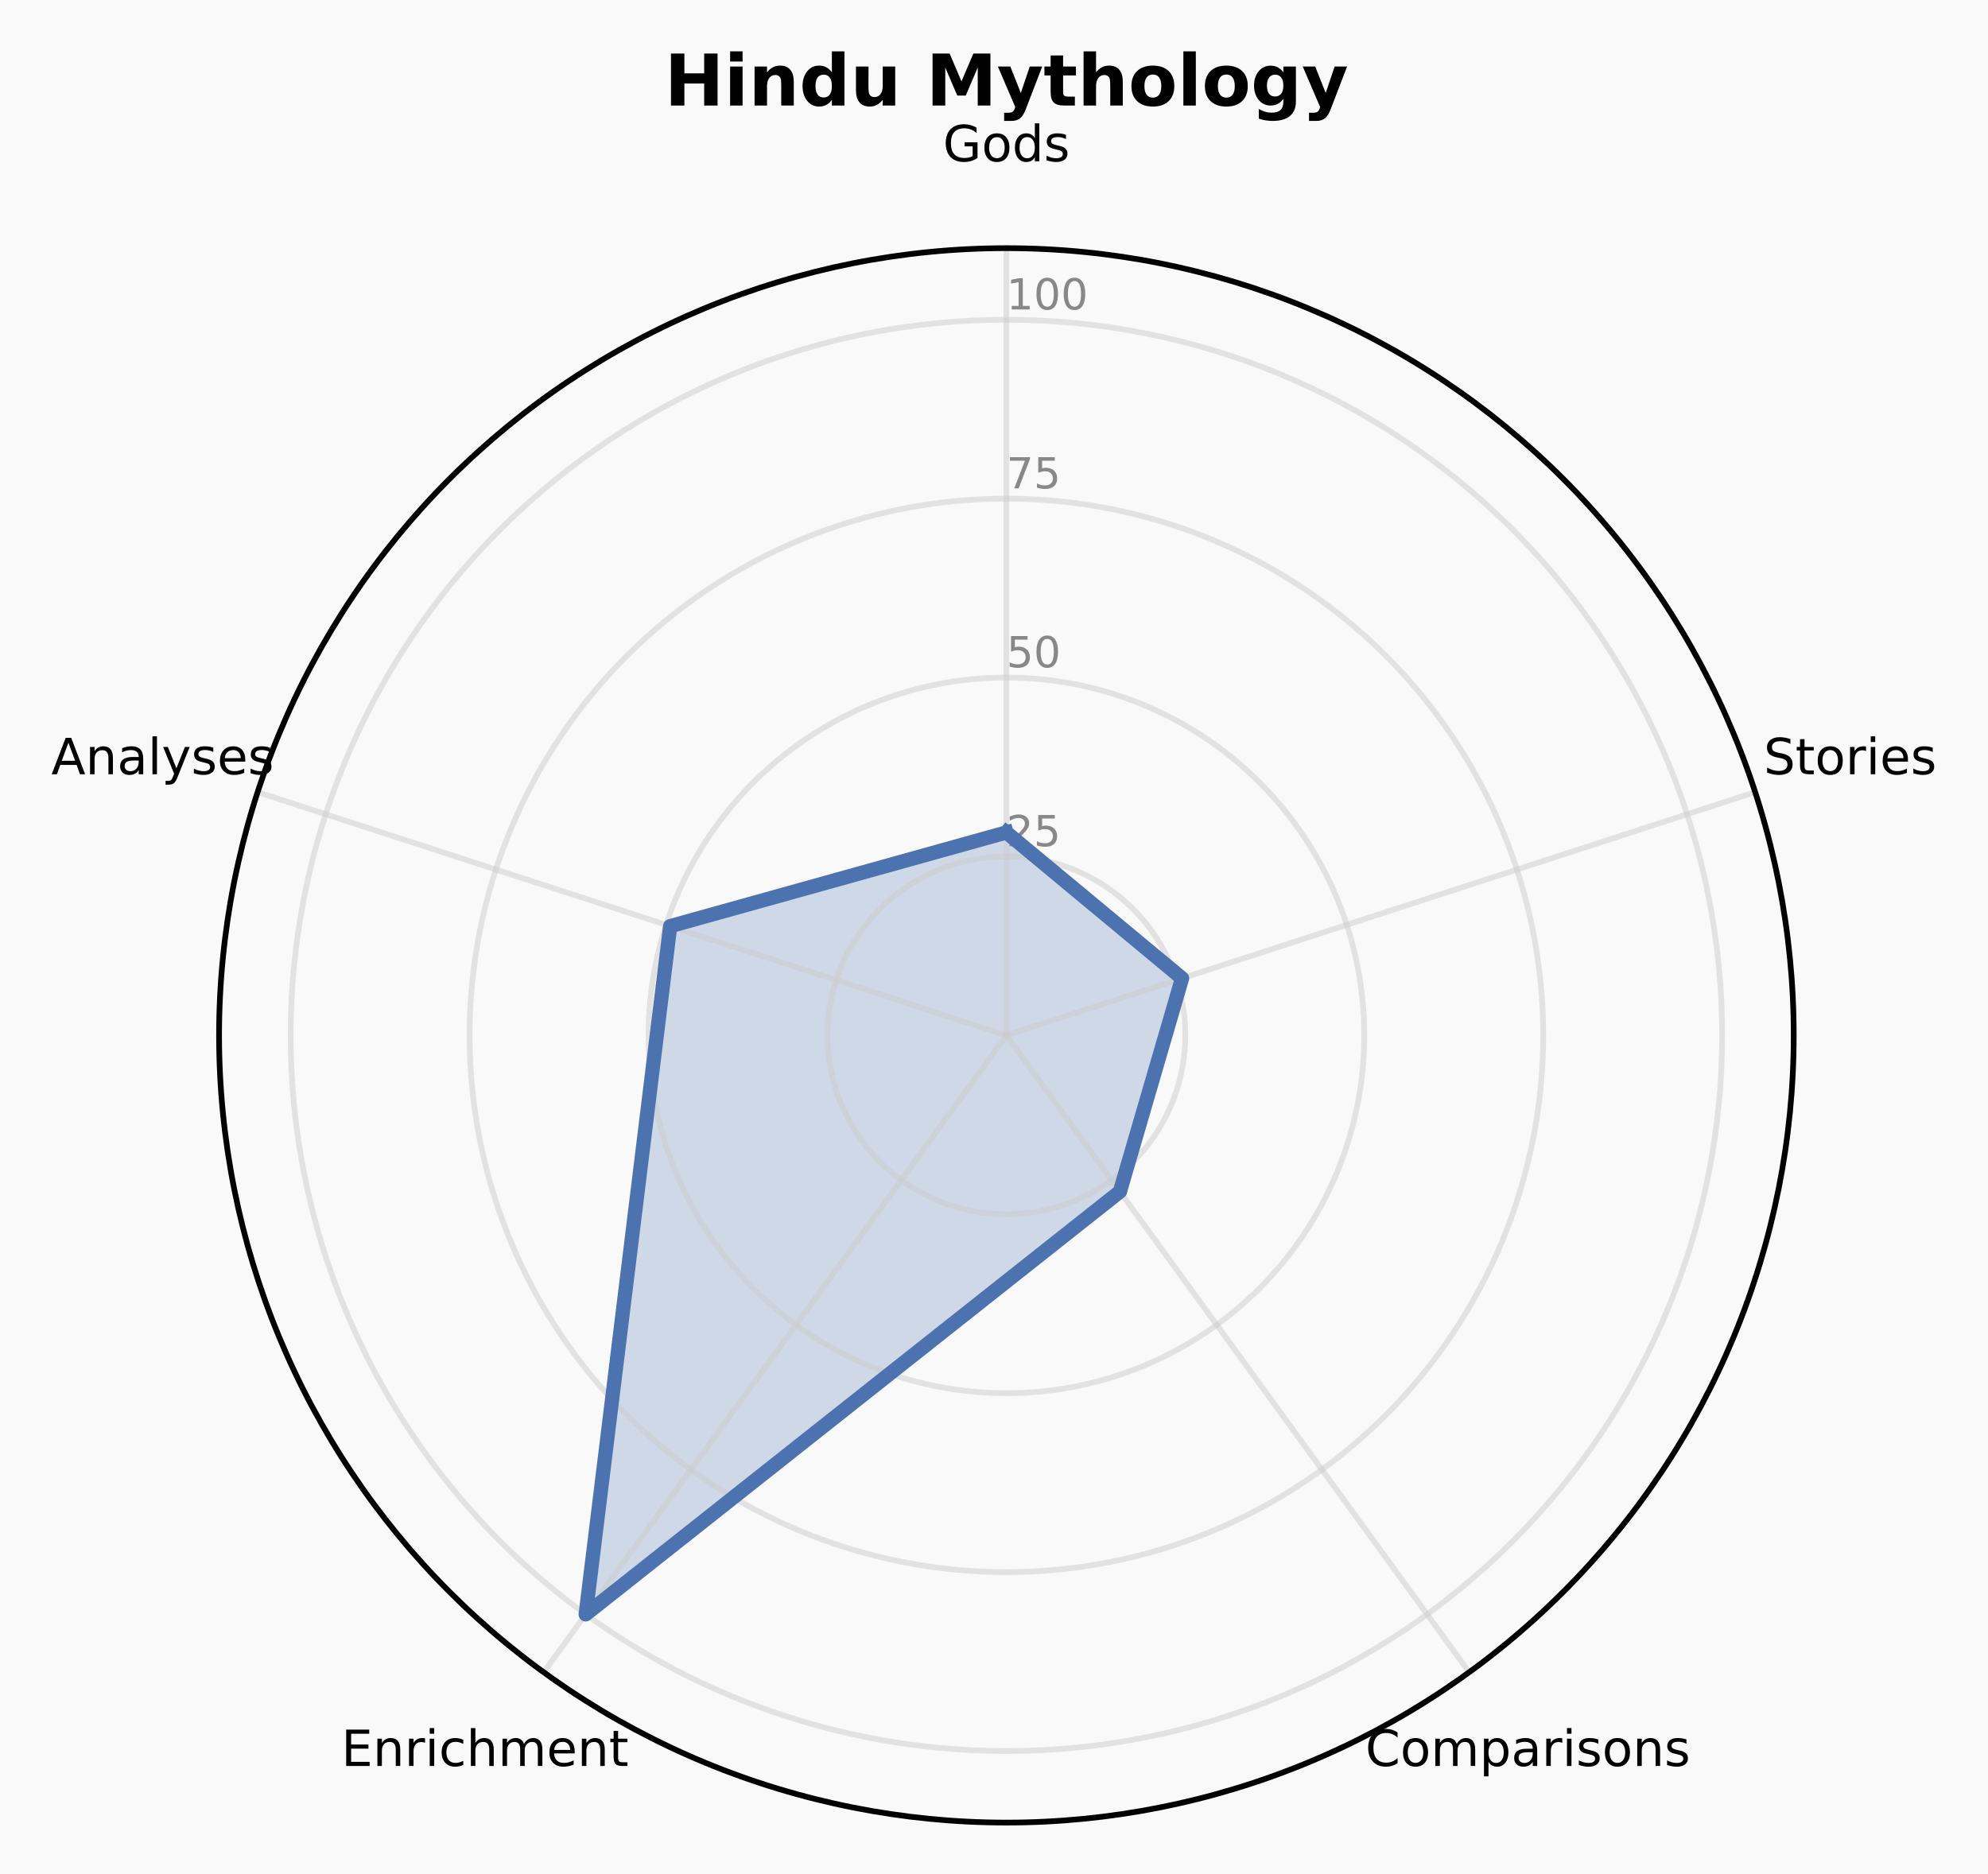
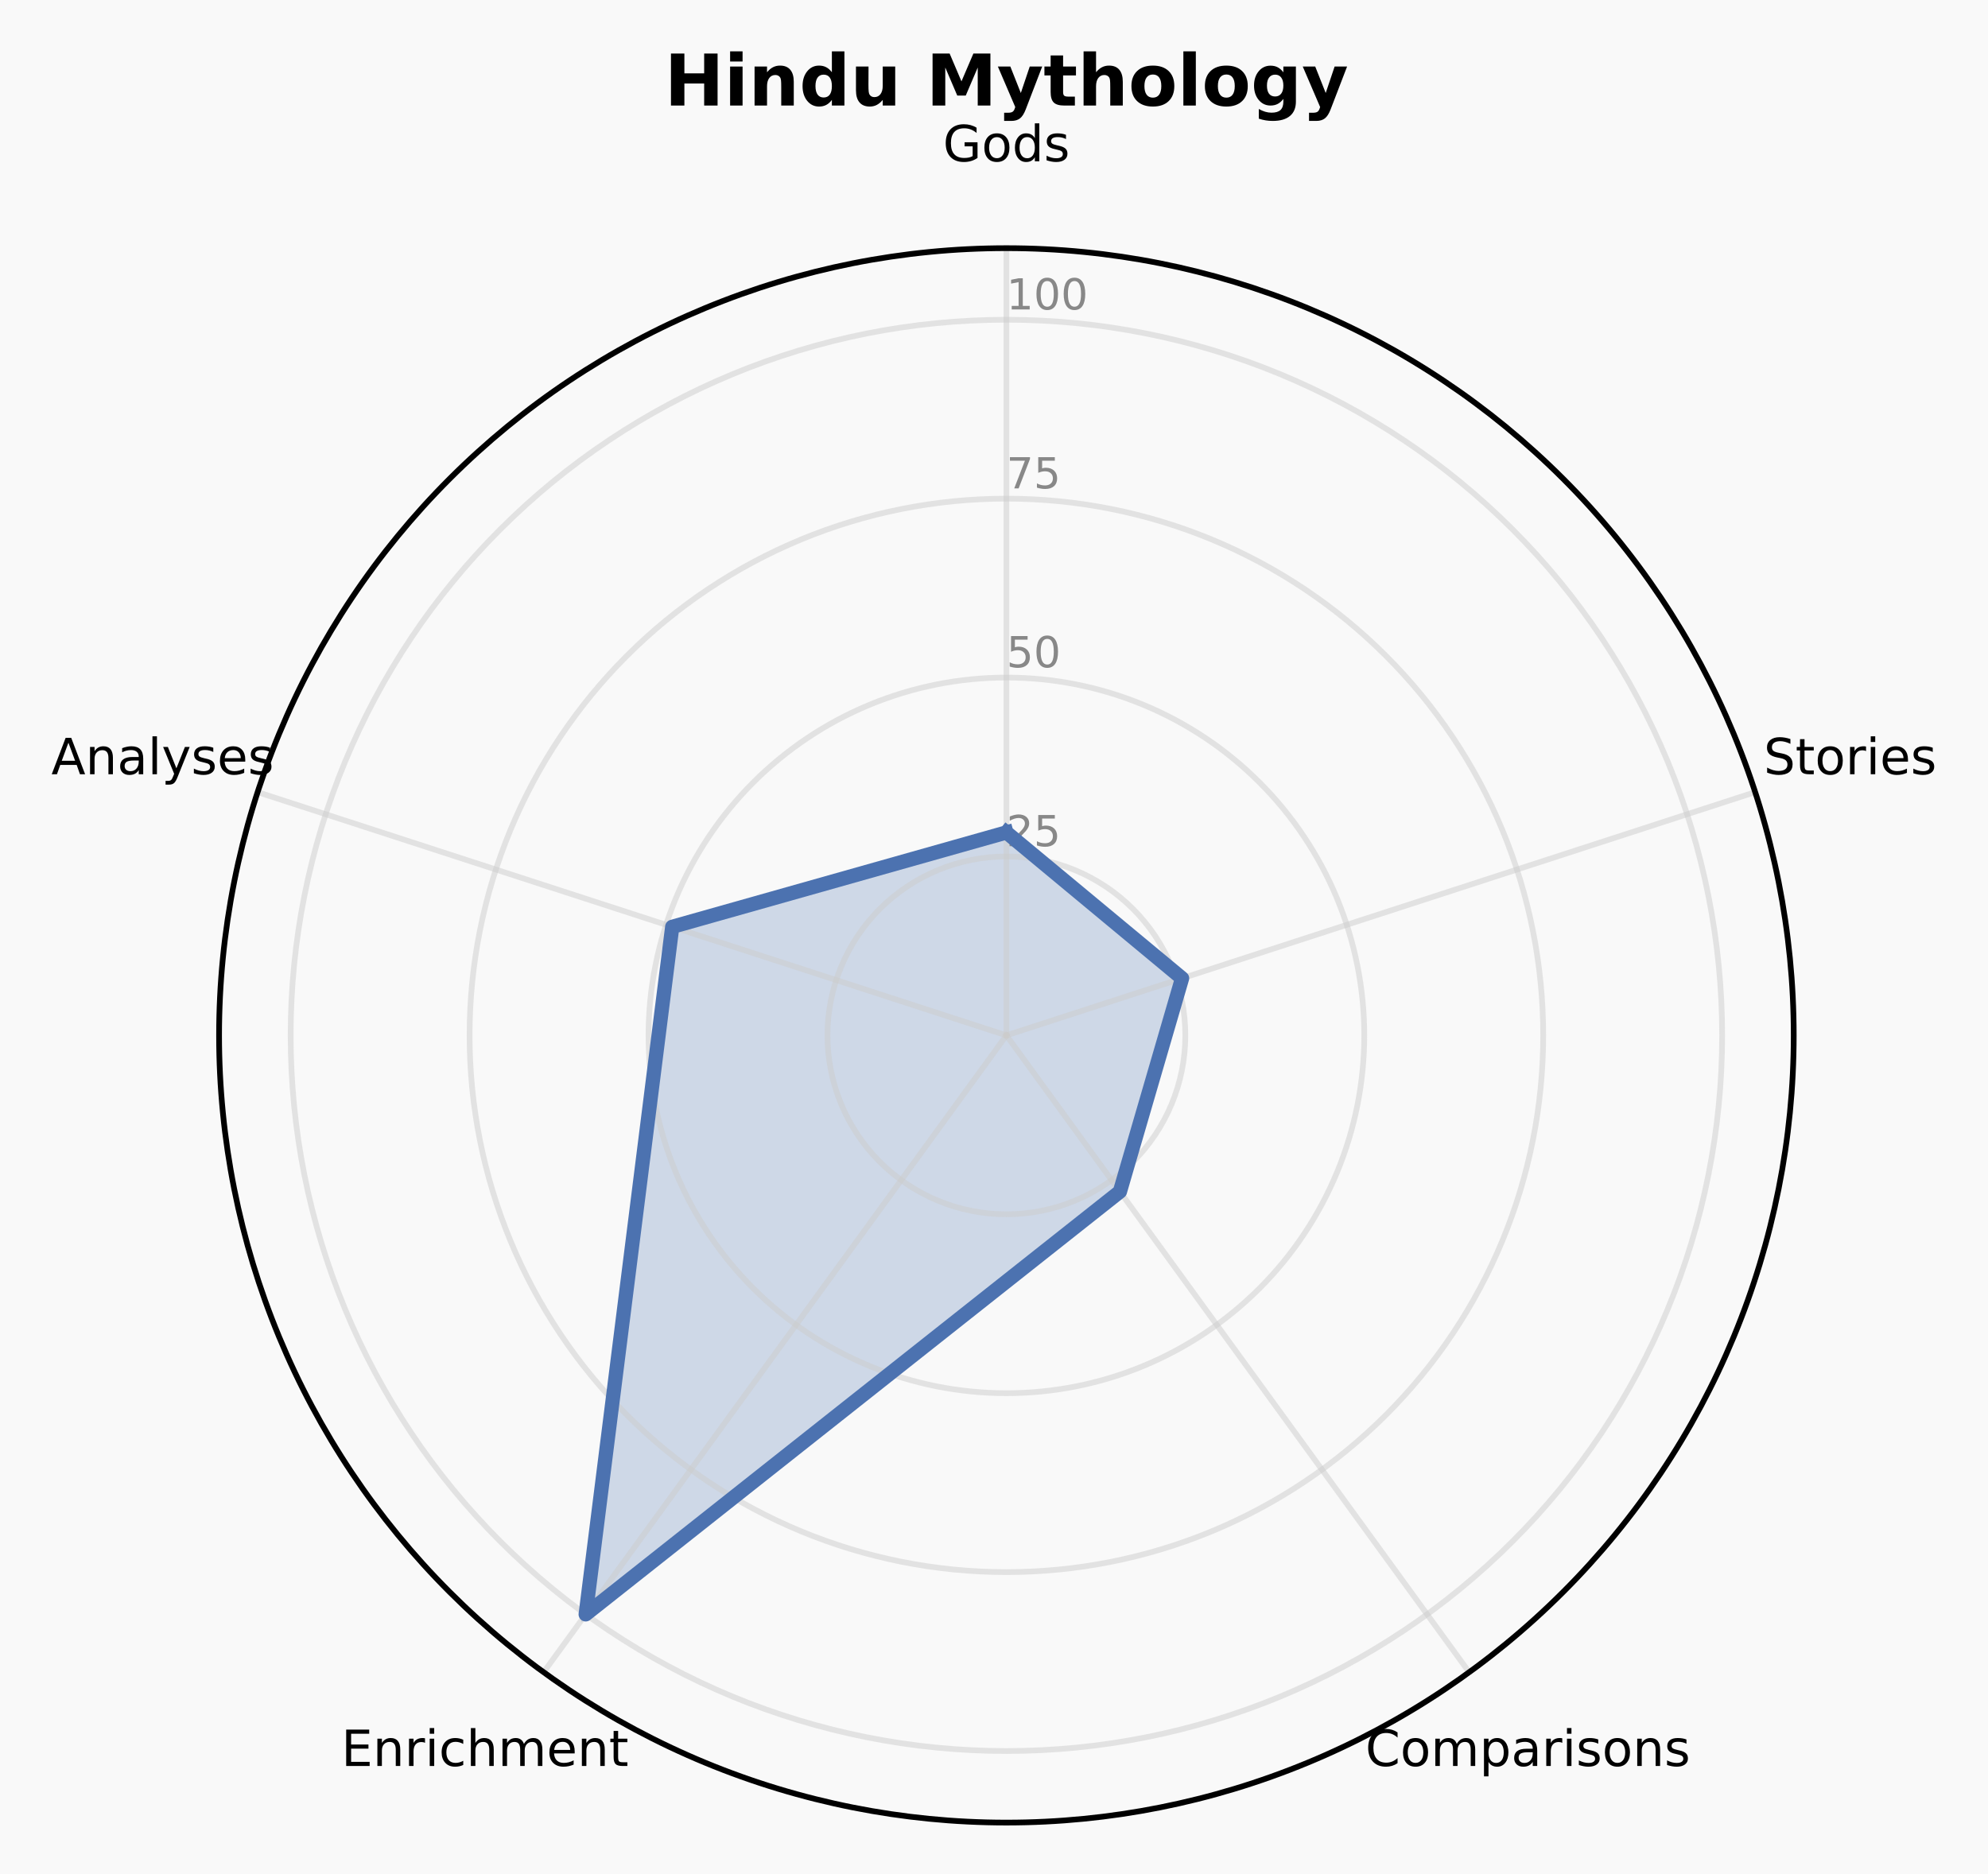
<svg xmlns="http://www.w3.org/2000/svg" xmlns:xlink="http://www.w3.org/1999/xlink" width="278.709pt" height="262.758pt" viewBox="0 0 278.709 262.758" version="1.1">
  <defs>
    <style type="text/css">*{stroke-linejoin: round; stroke-linecap: butt}</style>
  </defs>
  <g id="figure_1">
    <g id="patch_1">
      <path d="M 0 262.758  L 278.709 262.758  L 278.709 0  L 0 0  z " style="fill: #f9f9f9" />
    </g>
    <g id="axes_1">
      <g id="patch_2">
        <path d="M 251.473 145.178  C 251.473 130.683 248.618 116.329 243.071 102.938  C 237.524 89.546 229.393 77.377 219.143 67.128  C 208.894 56.878 196.725 48.748 183.334 43.201  C 169.942 37.654 155.588 34.798 141.093 34.798  C 126.598 34.798 112.244 37.654 98.853 43.201  C 85.461 48.748 73.293 56.878 63.043 67.128  C 52.794 77.377 44.663 89.546 39.116 102.938  C 33.569 116.329 30.714 130.683 30.714 145.178  C 30.714 159.673 33.569 174.027 39.116 187.418  C 44.663 200.81 52.794 212.979 63.043 223.228  C 73.293 233.478 85.461 241.609 98.853 247.155  C 112.244 252.702 126.598 255.558 141.093 255.558  C 155.588 255.558 169.942 252.702 183.334 247.155  C 196.725 241.609 208.894 233.478 219.143 223.228  C 229.393 212.979 237.524 200.81 243.071 187.418  C 248.618 174.027 251.473 159.673 251.473 145.178  M 141.093 145.178  C 141.093 145.178 141.093 145.178 141.093 145.178  C 141.093 145.178 141.093 145.178 141.093 145.178  C 141.093 145.178 141.093 145.178 141.093 145.178  C 141.093 145.178 141.093 145.178 141.093 145.178  C 141.093 145.178 141.093 145.178 141.093 145.178  C 141.093 145.178 141.093 145.178 141.093 145.178  C 141.093 145.178 141.093 145.178 141.093 145.178  C 141.093 145.178 141.093 145.178 141.093 145.178  C 141.093 145.178 141.093 145.178 141.093 145.178  C 141.093 145.178 141.093 145.178 141.093 145.178  C 141.093 145.178 141.093 145.178 141.093 145.178  C 141.093 145.178 141.093 145.178 141.093 145.178  C 141.093 145.178 141.093 145.178 141.093 145.178  C 141.093 145.178 141.093 145.178 141.093 145.178  C 141.093 145.178 141.093 145.178 141.093 145.178  C 141.093 145.178 141.093 145.178 141.093 145.178  z " style="fill: #f9f9f9" />
      </g>
      <g id="patch_3">
-         <path d="M 141.093 116.722  L 165.721 137.176  L 157.009 167.084  L 82.112 226.359  L 93.958 129.863  z " clip-path="url(#pfbe6373cbc)" style="fill: #4c72b0; opacity: 0.25; stroke: #4c72b0; stroke-linejoin: miter" />
+         <path d="M 141.093 116.722  L 165.721 137.176  L 157.009 167.084  L 82.112 226.359  L 94.244 129.956  z " clip-path="url(#pe41854096e)" style="fill: #4c72b0; opacity: 0.25; stroke: #4c72b0; stroke-linejoin: miter" />
      </g>
      <g id="matplotlib.axis_1">
        <g id="xtick_1">
          <g id="line2d_1">
-             <path d="M 141.093 145.178  L 141.093 34.798  " clip-path="url(#pfbe6373cbc)" style="fill: none; stroke: #cccccc; stroke-opacity: 0.5; stroke-width: 0.8; stroke-linecap: square" />
+             <path d="M 141.093 145.178  L 141.093 34.798  " clip-path="url(#pe41854096e)" style="fill: none; stroke: #cccccc; stroke-opacity: 0.5; stroke-width: 0.8; stroke-linecap: square" />
          </g>
          <g id="text_1">
            <g transform="translate(132.1945 22.61707) scale(0.07 -0.07)">
              <defs>
                <path id="DejaVuSans-2a" d="M 3809 666  L 3809 1919  L 2778 1919  L 2778 2438  L 4434 2438  L 4434 434  Q 4069 175 3628 42  Q 3188 -91 2688 -91  Q 1594 -91 976 548  Q 359 1188 359 2328  Q 359 3472 976 4111  Q 1594 4750 2688 4750  Q 3144 4750 3555 4637  Q 3966 4525 4313 4306  L 4313 3634  Q 3963 3931 3569 4081  Q 3175 4231 2741 4231  Q 1884 4231 1454 3753  Q 1025 3275 1025 2328  Q 1025 1384 1454 906  Q 1884 428 2741 428  Q 3075 428 3337 486  Q 3600 544 3809 666  z " transform="scale(0.015625)" />
                <path id="DejaVuSans-52" d="M 1959 3097  Q 1497 3097 1228 2736  Q 959 2375 959 1747  Q 959 1119 1226 758  Q 1494 397 1959 397  Q 2419 397 2687 759  Q 2956 1122 2956 1747  Q 2956 2369 2687 2733  Q 2419 3097 1959 3097  z M 1959 3584  Q 2709 3584 3137 3096  Q 3566 2609 3566 1747  Q 3566 888 3137 398  Q 2709 -91 1959 -91  Q 1206 -91 779 398  Q 353 888 353 1747  Q 353 2609 779 3096  Q 1206 3584 1959 3584  z " transform="scale(0.015625)" />
                <path id="DejaVuSans-47" d="M 2906 2969  L 2906 4863  L 3481 4863  L 3481 0  L 2906 0  L 2906 525  Q 2725 213 2448 61  Q 2172 -91 1784 -91  Q 1150 -91 751 415  Q 353 922 353 1747  Q 353 2572 751 3078  Q 1150 3584 1784 3584  Q 2172 3584 2448 3432  Q 2725 3281 2906 2969  z M 947 1747  Q 947 1113 1208 752  Q 1469 391 1925 391  Q 2381 391 2643 752  Q 2906 1113 2906 1747  Q 2906 2381 2643 2742  Q 2381 3103 1925 3103  Q 1469 3103 1208 2742  Q 947 2381 947 1747  z " transform="scale(0.015625)" />
                <path id="DejaVuSans-56" d="M 2834 3397  L 2834 2853  Q 2591 2978 2328 3040  Q 2066 3103 1784 3103  Q 1356 3103 1142 2972  Q 928 2841 928 2578  Q 928 2378 1081 2264  Q 1234 2150 1697 2047  L 1894 2003  Q 2506 1872 2764 1633  Q 3022 1394 3022 966  Q 3022 478 2636 193  Q 2250 -91 1575 -91  Q 1294 -91 989 -36  Q 684 19 347 128  L 347 722  Q 666 556 975 473  Q 1284 391 1588 391  Q 1994 391 2212 530  Q 2431 669 2431 922  Q 2431 1156 2273 1281  Q 2116 1406 1581 1522  L 1381 1569  Q 847 1681 609 1914  Q 372 2147 372 2553  Q 372 3047 722 3315  Q 1072 3584 1716 3584  Q 2034 3584 2315 3537  Q 2597 3491 2834 3397  z " transform="scale(0.015625)" />
              </defs>
              <use xlink:href="#DejaVuSans-2a" />
              <use xlink:href="#DejaVuSans-52" transform="translate(77.48438 0)" />
              <use xlink:href="#DejaVuSans-47" transform="translate(138.6719 0)" />
              <use xlink:href="#DejaVuSans-56" transform="translate(202.1562 0)" />
            </g>
          </g>
        </g>
        <g id="xtick_2">
          <g id="line2d_2">
-             <path d="M 141.093 145.178  L 246.07 111.069  " clip-path="url(#pfbe6373cbc)" style="fill: none; stroke: #cccccc; stroke-opacity: 0.5; stroke-width: 0.8; stroke-linecap: square" />
+             <path d="M 141.093 145.178  L 246.07 111.069  " clip-path="url(#pe41854096e)" style="fill: none; stroke: #cccccc; stroke-opacity: 0.5; stroke-width: 0.8; stroke-linecap: square" />
          </g>
          <g id="text_2">
            <g transform="translate(247.2616 108.5613) scale(0.07 -0.07)">
              <defs>
                <path id="DejaVuSans-36" d="M 3425 4513  L 3425 3897  Q 3066 4069 2747 4153  Q 2428 4238 2131 4238  Q 1616 4238 1336 4038  Q 1056 3838 1056 3469  Q 1056 3159 1242 3001  Q 1428 2844 1947 2747  L 2328 2669  Q 3034 2534 3370 2195  Q 3706 1856 3706 1288  Q 3706 609 3251 259  Q 2797 -91 1919 -91  Q 1588 -91 1214 -16  Q 841 59 441 206  L 441 856  Q 825 641 1194 531  Q 1563 422 1919 422  Q 2459 422 2753 634  Q 3047 847 3047 1241  Q 3047 1584 2836 1778  Q 2625 1972 2144 2069  L 1759 2144  Q 1053 2284 737 2584  Q 422 2884 422 3419  Q 422 4038 858 4394  Q 1294 4750 2059 4750  Q 2388 4750 2728 4690  Q 3069 4631 3425 4513  z " transform="scale(0.015625)" />
                <path id="DejaVuSans-57" d="M 1172 4494  L 1172 3500  L 2356 3500  L 2356 3053  L 1172 3053  L 1172 1153  Q 1172 725 1289 603  Q 1406 481 1766 481  L 2356 481  L 2356 0  L 1766 0  Q 1100 0 847 248  Q 594 497 594 1153  L 594 3053  L 172 3053  L 172 3500  L 594 3500  L 594 4494  L 1172 4494  z " transform="scale(0.015625)" />
                <path id="DejaVuSans-55" d="M 2631 2963  Q 2534 3019 2420 3045  Q 2306 3072 2169 3072  Q 1681 3072 1420 2755  Q 1159 2438 1159 1844  L 1159 0  L 581 0  L 581 3500  L 1159 3500  L 1159 2956  Q 1341 3275 1631 3429  Q 1922 3584 2338 3584  Q 2397 3584 2469 3576  Q 2541 3569 2628 3553  L 2631 2963  z " transform="scale(0.015625)" />
                <path id="DejaVuSans-4c" d="M 603 3500  L 1178 3500  L 1178 0  L 603 0  L 603 3500  z M 603 4863  L 1178 4863  L 1178 4134  L 603 4134  L 603 4863  z " transform="scale(0.015625)" />
                <path id="DejaVuSans-48" d="M 3597 1894  L 3597 1613  L 953 1613  Q 991 1019 1311 708  Q 1631 397 2203 397  Q 2534 397 2845 478  Q 3156 559 3463 722  L 3463 178  Q 3153 47 2828 -22  Q 2503 -91 2169 -91  Q 1331 -91 842 396  Q 353 884 353 1716  Q 353 2575 817 3079  Q 1281 3584 2069 3584  Q 2775 3584 3186 3129  Q 3597 2675 3597 1894  z M 3022 2063  Q 3016 2534 2758 2815  Q 2500 3097 2075 3097  Q 1594 3097 1305 2825  Q 1016 2553 972 2059  L 3022 2063  z " transform="scale(0.015625)" />
              </defs>
              <use xlink:href="#DejaVuSans-36" />
              <use xlink:href="#DejaVuSans-57" transform="translate(63.48438 0)" />
              <use xlink:href="#DejaVuSans-52" transform="translate(102.6875 0)" />
              <use xlink:href="#DejaVuSans-55" transform="translate(163.875 0)" />
              <use xlink:href="#DejaVuSans-4c" transform="translate(204.9844 0)" />
              <use xlink:href="#DejaVuSans-48" transform="translate(232.7656 0)" />
              <use xlink:href="#DejaVuSans-56" transform="translate(294.2969 0)" />
            </g>
          </g>
        </g>
        <g id="xtick_3">
          <g id="line2d_3">
-             <path d="M 141.093 145.178  L 205.973 234.477  " clip-path="url(#pfbe6373cbc)" style="fill: none; stroke: #cccccc; stroke-opacity: 0.5; stroke-width: 0.8; stroke-linecap: square" />
+             <path d="M 141.093 145.178  L 205.973 234.477  " clip-path="url(#pe41854096e)" style="fill: none; stroke: #cccccc; stroke-opacity: 0.5; stroke-width: 0.8; stroke-linecap: square" />
          </g>
          <g id="text_3">
            <g transform="translate(191.4228 247.6219) scale(0.07 -0.07)">
              <defs>
                <path id="DejaVuSans-26" d="M 4122 4306  L 4122 3641  Q 3803 3938 3442 4084  Q 3081 4231 2675 4231  Q 1875 4231 1450 3742  Q 1025 3253 1025 2328  Q 1025 1406 1450 917  Q 1875 428 2675 428  Q 3081 428 3442 575  Q 3803 722 4122 1019  L 4122 359  Q 3791 134 3420 21  Q 3050 -91 2638 -91  Q 1578 -91 968 557  Q 359 1206 359 2328  Q 359 3453 968 4101  Q 1578 4750 2638 4750  Q 3056 4750 3426 4639  Q 3797 4528 4122 4306  z " transform="scale(0.015625)" />
                <path id="DejaVuSans-50" d="M 3328 2828  Q 3544 3216 3844 3400  Q 4144 3584 4550 3584  Q 5097 3584 5394 3201  Q 5691 2819 5691 2113  L 5691 0  L 5113 0  L 5113 2094  Q 5113 2597 4934 2840  Q 4756 3084 4391 3084  Q 3944 3084 3684 2787  Q 3425 2491 3425 1978  L 3425 0  L 2847 0  L 2847 2094  Q 2847 2600 2669 2842  Q 2491 3084 2119 3084  Q 1678 3084 1418 2786  Q 1159 2488 1159 1978  L 1159 0  L 581 0  L 581 3500  L 1159 3500  L 1159 2956  Q 1356 3278 1631 3431  Q 1906 3584 2284 3584  Q 2666 3584 2933 3390  Q 3200 3197 3328 2828  z " transform="scale(0.015625)" />
                <path id="DejaVuSans-53" d="M 1159 525  L 1159 -1331  L 581 -1331  L 581 3500  L 1159 3500  L 1159 2969  Q 1341 3281 1617 3432  Q 1894 3584 2278 3584  Q 2916 3584 3314 3078  Q 3713 2572 3713 1747  Q 3713 922 3314 415  Q 2916 -91 2278 -91  Q 1894 -91 1617 61  Q 1341 213 1159 525  z M 3116 1747  Q 3116 2381 2855 2742  Q 2594 3103 2138 3103  Q 1681 3103 1420 2742  Q 1159 2381 1159 1747  Q 1159 1113 1420 752  Q 1681 391 2138 391  Q 2594 391 2855 752  Q 3116 1113 3116 1747  z " transform="scale(0.015625)" />
                <path id="DejaVuSans-44" d="M 2194 1759  Q 1497 1759 1228 1600  Q 959 1441 959 1056  Q 959 750 1161 570  Q 1363 391 1709 391  Q 2188 391 2477 730  Q 2766 1069 2766 1631  L 2766 1759  L 2194 1759  z M 3341 1997  L 3341 0  L 2766 0  L 2766 531  Q 2569 213 2275 61  Q 1981 -91 1556 -91  Q 1019 -91 701 211  Q 384 513 384 1019  Q 384 1609 779 1909  Q 1175 2209 1959 2209  L 2766 2209  L 2766 2266  Q 2766 2663 2505 2880  Q 2244 3097 1772 3097  Q 1472 3097 1187 3025  Q 903 2953 641 2809  L 641 3341  Q 956 3463 1253 3523  Q 1550 3584 1831 3584  Q 2591 3584 2966 3190  Q 3341 2797 3341 1997  z " transform="scale(0.015625)" />
                <path id="DejaVuSans-51" d="M 3513 2113  L 3513 0  L 2938 0  L 2938 2094  Q 2938 2591 2744 2837  Q 2550 3084 2163 3084  Q 1697 3084 1428 2787  Q 1159 2491 1159 1978  L 1159 0  L 581 0  L 581 3500  L 1159 3500  L 1159 2956  Q 1366 3272 1645 3428  Q 1925 3584 2291 3584  Q 2894 3584 3203 3211  Q 3513 2838 3513 2113  z " transform="scale(0.015625)" />
              </defs>
              <use xlink:href="#DejaVuSans-26" />
              <use xlink:href="#DejaVuSans-52" transform="translate(69.82812 0)" />
              <use xlink:href="#DejaVuSans-50" transform="translate(131.0156 0)" />
              <use xlink:href="#DejaVuSans-53" transform="translate(228.4219 0)" />
              <use xlink:href="#DejaVuSans-44" transform="translate(291.9062 0)" />
              <use xlink:href="#DejaVuSans-55" transform="translate(353.1875 0)" />
              <use xlink:href="#DejaVuSans-4c" transform="translate(394.2969 0)" />
              <use xlink:href="#DejaVuSans-56" transform="translate(422.0781 0)" />
              <use xlink:href="#DejaVuSans-52" transform="translate(474.1719 0)" />
              <use xlink:href="#DejaVuSans-51" transform="translate(535.3594 0)" />
              <use xlink:href="#DejaVuSans-56" transform="translate(598.7344 0)" />
            </g>
          </g>
        </g>
        <g id="xtick_4">
          <g id="line2d_4">
-             <path d="M 141.093 145.178  L 76.214 234.477  " clip-path="url(#pfbe6373cbc)" style="fill: none; stroke: #cccccc; stroke-opacity: 0.5; stroke-width: 0.8; stroke-linecap: square" />
+             <path d="M 141.093 145.178  L 76.214 234.477  " clip-path="url(#pe41854096e)" style="fill: none; stroke: #cccccc; stroke-opacity: 0.5; stroke-width: 0.8; stroke-linecap: square" />
          </g>
          <g id="text_4">
            <g transform="translate(47.8483 247.6219) scale(0.07 -0.07)">
              <defs>
                <path id="DejaVuSans-28" d="M 628 4666  L 3578 4666  L 3578 4134  L 1259 4134  L 1259 2753  L 3481 2753  L 3481 2222  L 1259 2222  L 1259 531  L 3634 531  L 3634 0  L 628 0  L 628 4666  z " transform="scale(0.015625)" />
                <path id="DejaVuSans-46" d="M 3122 3366  L 3122 2828  Q 2878 2963 2633 3030  Q 2388 3097 2138 3097  Q 1578 3097 1268 2742  Q 959 2388 959 1747  Q 959 1106 1268 751  Q 1578 397 2138 397  Q 2388 397 2633 464  Q 2878 531 3122 666  L 3122 134  Q 2881 22 2623 -34  Q 2366 -91 2075 -91  Q 1284 -91 818 406  Q 353 903 353 1747  Q 353 2603 823 3093  Q 1294 3584 2113 3584  Q 2378 3584 2631 3529  Q 2884 3475 3122 3366  z " transform="scale(0.015625)" />
                <path id="DejaVuSans-4b" d="M 3513 2113  L 3513 0  L 2938 0  L 2938 2094  Q 2938 2591 2744 2837  Q 2550 3084 2163 3084  Q 1697 3084 1428 2787  Q 1159 2491 1159 1978  L 1159 0  L 581 0  L 581 4863  L 1159 4863  L 1159 2956  Q 1366 3272 1645 3428  Q 1925 3584 2291 3584  Q 2894 3584 3203 3211  Q 3513 2838 3513 2113  z " transform="scale(0.015625)" />
              </defs>
              <use xlink:href="#DejaVuSans-28" />
              <use xlink:href="#DejaVuSans-51" transform="translate(63.1875 0)" />
              <use xlink:href="#DejaVuSans-55" transform="translate(126.5625 0)" />
              <use xlink:href="#DejaVuSans-4c" transform="translate(167.6719 0)" />
              <use xlink:href="#DejaVuSans-46" transform="translate(195.4531 0)" />
              <use xlink:href="#DejaVuSans-4b" transform="translate(250.4375 0)" />
              <use xlink:href="#DejaVuSans-50" transform="translate(313.8125 0)" />
              <use xlink:href="#DejaVuSans-48" transform="translate(411.2188 0)" />
              <use xlink:href="#DejaVuSans-51" transform="translate(472.75 0)" />
              <use xlink:href="#DejaVuSans-57" transform="translate(536.125 0)" />
            </g>
          </g>
        </g>
        <g id="xtick_5">
          <g id="line2d_5">
-             <path d="M 141.093 145.178  L 36.116 111.069  " clip-path="url(#pfbe6373cbc)" style="fill: none; stroke: #cccccc; stroke-opacity: 0.5; stroke-width: 0.8; stroke-linecap: square" />
+             <path d="M 141.093 145.178  L 36.116 111.069  " clip-path="url(#pe41854096e)" style="fill: none; stroke: #cccccc; stroke-opacity: 0.5; stroke-width: 0.8; stroke-linecap: square" />
          </g>
          <g id="text_5">
            <g transform="translate(7.2 108.5613) scale(0.07 -0.07)">
              <defs>
                <path id="DejaVuSans-24" d="M 2188 4044  L 1331 1722  L 3047 1722  L 2188 4044  z M 1831 4666  L 2547 4666  L 4325 0  L 3669 0  L 3244 1197  L 1141 1197  L 716 0  L 50 0  L 1831 4666  z " transform="scale(0.015625)" />
                <path id="DejaVuSans-4f" d="M 603 4863  L 1178 4863  L 1178 0  L 603 0  L 603 4863  z " transform="scale(0.015625)" />
                <path id="DejaVuSans-5c" d="M 2059 -325  Q 1816 -950 1584 -1140  Q 1353 -1331 966 -1331  L 506 -1331  L 506 -850  L 844 -850  Q 1081 -850 1212 -737  Q 1344 -625 1503 -206  L 1606 56  L 191 3500  L 800 3500  L 1894 763  L 2988 3500  L 3597 3500  L 2059 -325  z " transform="scale(0.015625)" />
              </defs>
              <use xlink:href="#DejaVuSans-24" />
              <use xlink:href="#DejaVuSans-51" transform="translate(68.40625 0)" />
              <use xlink:href="#DejaVuSans-44" transform="translate(131.7812 0)" />
              <use xlink:href="#DejaVuSans-4f" transform="translate(193.0625 0)" />
              <use xlink:href="#DejaVuSans-5c" transform="translate(220.8438 0)" />
              <use xlink:href="#DejaVuSans-56" transform="translate(280.0312 0)" />
              <use xlink:href="#DejaVuSans-48" transform="translate(332.125 0)" />
              <use xlink:href="#DejaVuSans-56" transform="translate(393.6562 0)" />
            </g>
          </g>
        </g>
      </g>
      <g id="matplotlib.axis_2">
        <g id="ytick_1">
          <g id="line2d_6">
-             <path d="M 141.093 120.092  C 144.388 120.092 147.65 120.741 150.693 122.001  C 153.737 123.262 156.503 125.11 158.832 127.439  C 161.161 129.769 163.009 132.534 164.27 135.578  C 165.531 138.621 166.18 141.884 166.18 145.178  C 166.18 148.472 165.531 151.735 164.27 154.778  C 163.009 157.822 161.161 160.587 158.832 162.917  C 156.503 165.246 153.737 167.094 150.693 168.355  C 147.65 169.615 144.388 170.264 141.093 170.264  C 137.799 170.264 134.537 169.615 131.493 168.355  C 128.45 167.094 125.684 165.246 123.355 162.917  C 121.025 160.587 119.177 157.822 117.917 154.778  C 116.656 151.735 116.007 148.472 116.007 145.178  C 116.007 141.884 116.656 138.621 117.917 135.578  C 119.177 132.534 121.025 129.769 123.355 127.439  C 125.684 125.11 128.45 123.262 131.493 122.001  C 134.537 120.741 137.799 120.092 141.093 120.092  " clip-path="url(#pfbe6373cbc)" style="fill: none; stroke: #cccccc; stroke-opacity: 0.5; stroke-width: 0.8; stroke-linecap: square" />
+             <path d="M 141.093 120.092  C 144.388 120.092 147.65 120.741 150.693 122.001  C 153.737 123.262 156.503 125.11 158.832 127.439  C 161.161 129.769 163.009 132.534 164.27 135.578  C 165.531 138.621 166.18 141.884 166.18 145.178  C 166.18 148.472 165.531 151.735 164.27 154.778  C 163.009 157.822 161.161 160.587 158.832 162.917  C 156.503 165.246 153.737 167.094 150.693 168.355  C 147.65 169.615 144.388 170.264 141.093 170.264  C 137.799 170.264 134.537 169.615 131.493 168.355  C 128.45 167.094 125.684 165.246 123.355 162.917  C 121.025 160.587 119.177 157.822 117.917 154.778  C 116.656 151.735 116.007 148.472 116.007 145.178  C 116.007 141.884 116.656 138.621 117.917 135.578  C 119.177 132.534 121.025 129.769 123.355 127.439  C 125.684 125.11 128.45 123.262 131.493 122.001  C 134.537 120.741 137.799 120.092 141.093 120.092  " clip-path="url(#pe41854096e)" style="fill: none; stroke: #cccccc; stroke-opacity: 0.5; stroke-width: 0.8; stroke-linecap: square" />
          </g>
          <g id="text_6">
            <g style="fill: #888888" transform="translate(141.0933 118.6504) scale(0.06 -0.06)">
              <defs>
                <path id="DejaVuSans-15" d="M 1228 531  L 3431 531  L 3431 0  L 469 0  L 469 531  Q 828 903 1448 1529  Q 2069 2156 2228 2338  Q 2531 2678 2651 2914  Q 2772 3150 2772 3378  Q 2772 3750 2511 3984  Q 2250 4219 1831 4219  Q 1534 4219 1204 4116  Q 875 4013 500 3803  L 500 4441  Q 881 4594 1212 4672  Q 1544 4750 1819 4750  Q 2544 4750 2975 4387  Q 3406 4025 3406 3419  Q 3406 3131 3298 2873  Q 3191 2616 2906 2266  Q 2828 2175 2409 1742  Q 1991 1309 1228 531  z " transform="scale(0.015625)" />
                <path id="DejaVuSans-18" d="M 691 4666  L 3169 4666  L 3169 4134  L 1269 4134  L 1269 2991  Q 1406 3038 1543 3061  Q 1681 3084 1819 3084  Q 2600 3084 3056 2656  Q 3513 2228 3513 1497  Q 3513 744 3044 326  Q 2575 -91 1722 -91  Q 1428 -91 1123 -41  Q 819 9 494 109  L 494 744  Q 775 591 1075 516  Q 1375 441 1709 441  Q 2250 441 2565 725  Q 2881 1009 2881 1497  Q 2881 1984 2565 2268  Q 2250 2553 1709 2553  Q 1456 2553 1204 2497  Q 953 2441 691 2322  L 691 4666  z " transform="scale(0.015625)" />
              </defs>
              <use xlink:href="#DejaVuSans-15" />
              <use xlink:href="#DejaVuSans-18" transform="translate(63.625 0)" />
            </g>
          </g>
        </g>
        <g id="ytick_2">
          <g id="line2d_7">
-             <path d="M 141.093 95.005  C 147.682 95.005 154.206 96.303 160.293 98.825  C 166.381 101.346 171.912 105.042 176.571 109.701  C 181.229 114.36 184.925 119.891 187.447 125.978  C 189.968 132.065 191.266 138.589 191.266 145.178  C 191.266 151.767 189.968 158.291 187.447 164.378  C 184.925 170.465 181.229 175.997 176.571 180.655  C 171.912 185.314 166.381 189.01 160.293 191.531  C 154.206 194.053 147.682 195.351 141.093 195.351  C 134.505 195.351 127.98 194.053 121.893 191.531  C 115.806 189.01 110.275 185.314 105.616 180.655  C 100.957 175.997 97.261 170.465 94.74 164.378  C 92.219 158.291 90.921 151.767 90.921 145.178  C 90.921 138.589 92.219 132.065 94.74 125.978  C 97.261 119.891 100.957 114.36 105.616 109.701  C 110.275 105.042 115.806 101.346 121.893 98.825  C 127.98 96.303 134.505 95.005 141.093 95.005  " clip-path="url(#pfbe6373cbc)" style="fill: none; stroke: #cccccc; stroke-opacity: 0.5; stroke-width: 0.8; stroke-linecap: square" />
+             <path d="M 141.093 95.005  C 147.682 95.005 154.206 96.303 160.293 98.825  C 166.381 101.346 171.912 105.042 176.571 109.701  C 181.229 114.36 184.925 119.891 187.447 125.978  C 189.968 132.065 191.266 138.589 191.266 145.178  C 191.266 151.767 189.968 158.291 187.447 164.378  C 184.925 170.465 181.229 175.997 176.571 180.655  C 171.912 185.314 166.381 189.01 160.293 191.531  C 154.206 194.053 147.682 195.351 141.093 195.351  C 134.505 195.351 127.98 194.053 121.893 191.531  C 115.806 189.01 110.275 185.314 105.616 180.655  C 100.957 175.997 97.261 170.465 94.74 164.378  C 92.219 158.291 90.921 151.767 90.921 145.178  C 90.921 138.589 92.219 132.065 94.74 125.978  C 97.261 119.891 100.957 114.36 105.616 109.701  C 110.275 105.042 115.806 101.346 121.893 98.825  C 127.98 96.303 134.505 95.005 141.093 95.005  " clip-path="url(#pe41854096e)" style="fill: none; stroke: #cccccc; stroke-opacity: 0.5; stroke-width: 0.8; stroke-linecap: square" />
          </g>
          <g id="text_7">
            <g style="fill: #888888" transform="translate(141.0933 93.56408) scale(0.06 -0.06)">
              <defs>
                <path id="DejaVuSans-13" d="M 2034 4250  Q 1547 4250 1301 3770  Q 1056 3291 1056 2328  Q 1056 1369 1301 889  Q 1547 409 2034 409  Q 2525 409 2770 889  Q 3016 1369 3016 2328  Q 3016 3291 2770 3770  Q 2525 4250 2034 4250  z M 2034 4750  Q 2819 4750 3233 4129  Q 3647 3509 3647 2328  Q 3647 1150 3233 529  Q 2819 -91 2034 -91  Q 1250 -91 836 529  Q 422 1150 422 2328  Q 422 3509 836 4129  Q 1250 4750 2034 4750  z " transform="scale(0.015625)" />
              </defs>
              <use xlink:href="#DejaVuSans-18" />
              <use xlink:href="#DejaVuSans-13" transform="translate(63.625 0)" />
            </g>
          </g>
        </g>
        <g id="ytick_3">
          <g id="line2d_8">
-             <path d="M 141.093 69.919  C 150.976 69.919 160.763 71.866 169.894 75.648  C 179.024 79.43 187.321 84.974 194.309 91.962  C 201.298 98.95 206.841 107.247 210.623 116.378  C 214.405 125.508 216.352 135.295 216.352 145.178  C 216.352 155.061 214.405 164.848 210.623 173.978  C 206.841 183.109 201.298 191.406 194.309 198.394  C 187.321 205.382 179.024 210.926 169.894 214.708  C 160.763 218.49 150.976 220.437 141.093 220.437  C 131.21 220.437 121.424 218.49 112.293 214.708  C 103.162 210.926 94.866 205.382 87.877 198.394  C 80.889 191.406 75.345 183.109 71.563 173.978  C 67.781 164.848 65.834 155.061 65.834 145.178  C 65.834 135.295 67.781 125.508 71.563 116.378  C 75.345 107.247 80.889 98.95 87.877 91.962  C 94.866 84.974 103.162 79.43 112.293 75.648  C 121.424 71.866 131.21 69.919 141.093 69.919  " clip-path="url(#pfbe6373cbc)" style="fill: none; stroke: #cccccc; stroke-opacity: 0.5; stroke-width: 0.8; stroke-linecap: square" />
+             <path d="M 141.093 69.919  C 150.976 69.919 160.763 71.866 169.894 75.648  C 179.024 79.43 187.321 84.974 194.309 91.962  C 201.298 98.95 206.841 107.247 210.623 116.378  C 214.405 125.508 216.352 135.295 216.352 145.178  C 216.352 155.061 214.405 164.848 210.623 173.978  C 206.841 183.109 201.298 191.406 194.309 198.394  C 187.321 205.382 179.024 210.926 169.894 214.708  C 160.763 218.49 150.976 220.437 141.093 220.437  C 131.21 220.437 121.424 218.49 112.293 214.708  C 103.162 210.926 94.866 205.382 87.877 198.394  C 80.889 191.406 75.345 183.109 71.563 173.978  C 67.781 164.848 65.834 155.061 65.834 145.178  C 65.834 135.295 67.781 125.508 71.563 116.378  C 75.345 107.247 80.889 98.95 87.877 91.962  C 94.866 84.974 103.162 79.43 112.293 75.648  C 121.424 71.866 131.21 69.919 141.093 69.919  " clip-path="url(#pe41854096e)" style="fill: none; stroke: #cccccc; stroke-opacity: 0.5; stroke-width: 0.8; stroke-linecap: square" />
          </g>
          <g id="text_8">
            <g style="fill: #888888" transform="translate(141.0933 68.47781) scale(0.06 -0.06)">
              <defs>
                <path id="DejaVuSans-1a" d="M 525 4666  L 3525 4666  L 3525 4397  L 1831 0  L 1172 0  L 2766 4134  L 525 4134  L 525 4666  z " transform="scale(0.015625)" />
              </defs>
              <use xlink:href="#DejaVuSans-1a" />
              <use xlink:href="#DejaVuSans-18" transform="translate(63.625 0)" />
            </g>
          </g>
        </g>
        <g id="ytick_4">
          <g id="line2d_9">
-             <path d="M 141.093 44.833  C 154.27 44.833 167.32 47.429 179.494 52.471  C 191.668 57.514 202.73 64.906 212.048 74.223  C 221.366 83.541 228.757 94.603 233.8 106.778  C 238.843 118.952 241.438 132.001 241.438 145.178  C 241.438 158.355 238.843 171.404 233.8 183.578  C 228.757 195.753 221.366 206.815 212.048 216.133  C 202.73 225.45 191.668 232.842 179.494 237.885  C 167.32 242.927 154.27 245.523 141.093 245.523  C 127.916 245.523 114.867 242.927 102.693 237.885  C 90.519 232.842 79.456 225.45 70.139 216.133  C 60.821 206.815 53.429 195.753 48.387 183.578  C 43.344 171.404 40.748 158.355 40.748 145.178  C 40.748 132.001 43.344 118.952 48.387 106.778  C 53.429 94.603 60.821 83.541 70.139 74.223  C 79.456 64.906 90.519 57.514 102.693 52.471  C 114.867 47.429 127.916 44.833 141.093 44.833  " clip-path="url(#pfbe6373cbc)" style="fill: none; stroke: #cccccc; stroke-opacity: 0.5; stroke-width: 0.8; stroke-linecap: square" />
+             <path d="M 141.093 44.833  C 154.27 44.833 167.32 47.429 179.494 52.471  C 191.668 57.514 202.73 64.906 212.048 74.223  C 221.366 83.541 228.757 94.603 233.8 106.778  C 238.843 118.952 241.438 132.001 241.438 145.178  C 241.438 158.355 238.843 171.404 233.8 183.578  C 228.757 195.753 221.366 206.815 212.048 216.133  C 202.73 225.45 191.668 232.842 179.494 237.885  C 167.32 242.927 154.27 245.523 141.093 245.523  C 127.916 245.523 114.867 242.927 102.693 237.885  C 90.519 232.842 79.456 225.45 70.139 216.133  C 60.821 206.815 53.429 195.753 48.387 183.578  C 43.344 171.404 40.748 158.355 40.748 145.178  C 40.748 132.001 43.344 118.952 48.387 106.778  C 53.429 94.603 60.821 83.541 70.139 74.223  C 79.456 64.906 90.519 57.514 102.693 52.471  C 114.867 47.429 127.916 44.833 141.093 44.833  " clip-path="url(#pe41854096e)" style="fill: none; stroke: #cccccc; stroke-opacity: 0.5; stroke-width: 0.8; stroke-linecap: square" />
          </g>
          <g id="text_9">
            <g style="fill: #888888" transform="translate(141.0933 43.39154) scale(0.06 -0.06)">
              <defs>
                <path id="DejaVuSans-14" d="M 794 531  L 1825 531  L 1825 4091  L 703 3866  L 703 4441  L 1819 4666  L 2450 4666  L 2450 531  L 3481 531  L 3481 0  L 794 0  L 794 531  z " transform="scale(0.015625)" />
              </defs>
              <use xlink:href="#DejaVuSans-14" />
              <use xlink:href="#DejaVuSans-13" transform="translate(63.625 0)" />
              <use xlink:href="#DejaVuSans-13" transform="translate(127.25 0)" />
            </g>
          </g>
        </g>
      </g>
      <g id="line2d_10">
-         <path d="M 141.093 116.722  L 165.721 137.176  L 157.009 167.084  L 82.112 226.359  L 93.958 129.863  L 141.093 116.722  " clip-path="url(#pfbe6373cbc)" style="fill: none; stroke: #4c72b0; stroke-width: 2; stroke-linecap: square" />
+         <path d="M 141.093 116.722  L 165.721 137.176  L 157.009 167.084  L 82.112 226.359  L 94.244 129.956  L 141.093 116.722  " clip-path="url(#pe41854096e)" style="fill: none; stroke: #4c72b0; stroke-width: 2; stroke-linecap: square" />
      </g>
      <g id="patch_4">
        <path d="M 141.093 34.798  C 126.598 34.798 112.244 37.654 98.853 43.201  C 85.461 48.748 73.293 56.878 63.043 67.128  C 52.794 77.377 44.663 89.546 39.116 102.938  C 33.569 116.329 30.714 130.683 30.714 145.178  C 30.714 159.673 33.569 174.027 39.116 187.418  C 44.663 200.81 52.794 212.979 63.043 223.228  C 73.293 233.478 85.461 241.609 98.853 247.155  C 112.244 252.702 126.598 255.558 141.093 255.558  C 155.588 255.558 169.942 252.702 183.334 247.155  C 196.725 241.609 208.894 233.478 219.143 223.228  C 229.393 212.979 237.524 200.81 243.071 187.418  C 248.618 174.027 251.473 159.673 251.473 145.178  C 251.473 130.683 248.618 116.329 243.071 102.938  C 237.524 89.546 229.393 77.377 219.143 67.128  C 208.894 56.878 196.725 48.748 183.334 43.201  C 169.942 37.654 155.588 34.798 141.093 34.798  " style="fill: none; stroke: #000000; stroke-width: 0.8; stroke-linejoin: miter; stroke-linecap: square" />
      </g>
      <g id="text_10">
        <g transform="translate(93.14952 14.79844) scale(0.1 -0.1)">
          <defs>
            <path id="DejaVuSans-Bold-2b" d="M 588 4666  L 1791 4666  L 1791 2888  L 3566 2888  L 3566 4666  L 4769 4666  L 4769 0  L 3566 0  L 3566 1978  L 1791 1978  L 1791 0  L 588 0  L 588 4666  z " transform="scale(0.015625)" />
            <path id="DejaVuSans-Bold-4c" d="M 538 3500  L 1656 3500  L 1656 0  L 538 0  L 538 3500  z M 538 4863  L 1656 4863  L 1656 3950  L 538 3950  L 538 4863  z " transform="scale(0.015625)" />
            <path id="DejaVuSans-Bold-51" d="M 4056 2131  L 4056 0  L 2931 0  L 2931 347  L 2931 1631  Q 2931 2084 2911 2256  Q 2891 2428 2841 2509  Q 2775 2619 2662 2680  Q 2550 2741 2406 2741  Q 2056 2741 1856 2470  Q 1656 2200 1656 1722  L 1656 0  L 538 0  L 538 3500  L 1656 3500  L 1656 2988  Q 1909 3294 2193 3439  Q 2478 3584 2822 3584  Q 3428 3584 3742 3212  Q 4056 2841 4056 2131  z " transform="scale(0.015625)" />
            <path id="DejaVuSans-Bold-47" d="M 2919 2988  L 2919 4863  L 4044 4863  L 4044 0  L 2919 0  L 2919 506  Q 2688 197 2409 53  Q 2131 -91 1766 -91  Q 1119 -91 703 423  Q 288 938 288 1747  Q 288 2556 703 3070  Q 1119 3584 1766 3584  Q 2128 3584 2408 3439  Q 2688 3294 2919 2988  z M 2181 722  Q 2541 722 2730 984  Q 2919 1247 2919 1747  Q 2919 2247 2730 2509  Q 2541 2772 2181 2772  Q 1825 2772 1636 2509  Q 1447 2247 1447 1747  Q 1447 1247 1636 984  Q 1825 722 2181 722  z " transform="scale(0.015625)" />
            <path id="DejaVuSans-Bold-58" d="M 500 1363  L 500 3500  L 1625 3500  L 1625 3150  Q 1625 2866 1622 2436  Q 1619 2006 1619 1863  Q 1619 1441 1641 1255  Q 1663 1069 1716 984  Q 1784 875 1895 815  Q 2006 756 2150 756  Q 2500 756 2700 1025  Q 2900 1294 2900 1772  L 2900 3500  L 4019 3500  L 4019 0  L 2900 0  L 2900 506  Q 2647 200 2364 54  Q 2081 -91 1741 -91  Q 1134 -91 817 281  Q 500 653 500 1363  z " transform="scale(0.015625)" />
            <path id="DejaVuSans-Bold-3" transform="scale(0.015625)" />
            <path id="DejaVuSans-Bold-30" d="M 588 4666  L 2119 4666  L 3181 2169  L 4250 4666  L 5778 4666  L 5778 0  L 4641 0  L 4641 3413  L 3566 897  L 2803 897  L 1728 3413  L 1728 0  L 588 0  L 588 4666  z " transform="scale(0.015625)" />
            <path id="DejaVuSans-Bold-5c" d="M 78 3500  L 1197 3500  L 2138 1125  L 2938 3500  L 4056 3500  L 2584 -331  Q 2363 -916 2067 -1148  Q 1772 -1381 1288 -1381  L 641 -1381  L 641 -647  L 991 -647  Q 1275 -647 1404 -556  Q 1534 -466 1606 -231  L 1638 -134  L 78 3500  z " transform="scale(0.015625)" />
            <path id="DejaVuSans-Bold-57" d="M 1759 4494  L 1759 3500  L 2913 3500  L 2913 2700  L 1759 2700  L 1759 1216  Q 1759 972 1856 886  Q 1953 800 2241 800  L 2816 800  L 2816 0  L 1856 0  Q 1194 0 917 276  Q 641 553 641 1216  L 641 2700  L 84 2700  L 84 3500  L 641 3500  L 641 4494  L 1759 4494  z " transform="scale(0.015625)" />
            <path id="DejaVuSans-Bold-4b" d="M 4056 2131  L 4056 0  L 2931 0  L 2931 347  L 2931 1625  Q 2931 2084 2911 2256  Q 2891 2428 2841 2509  Q 2775 2619 2662 2680  Q 2550 2741 2406 2741  Q 2056 2741 1856 2470  Q 1656 2200 1656 1722  L 1656 0  L 538 0  L 538 4863  L 1656 4863  L 1656 2988  Q 1909 3294 2193 3439  Q 2478 3584 2822 3584  Q 3428 3584 3742 3212  Q 4056 2841 4056 2131  z " transform="scale(0.015625)" />
            <path id="DejaVuSans-Bold-52" d="M 2203 2784  Q 1831 2784 1636 2517  Q 1441 2250 1441 1747  Q 1441 1244 1636 976  Q 1831 709 2203 709  Q 2569 709 2762 976  Q 2956 1244 2956 1747  Q 2956 2250 2762 2517  Q 2569 2784 2203 2784  z M 2203 3584  Q 3106 3584 3614 3096  Q 4122 2609 4122 1747  Q 4122 884 3614 396  Q 3106 -91 2203 -91  Q 1297 -91 786 396  Q 275 884 275 1747  Q 275 2609 786 3096  Q 1297 3584 2203 3584  z " transform="scale(0.015625)" />
            <path id="DejaVuSans-Bold-4f" d="M 538 4863  L 1656 4863  L 1656 0  L 538 0  L 538 4863  z " transform="scale(0.015625)" />
            <path id="DejaVuSans-Bold-4a" d="M 2919 594  Q 2688 288 2409 144  Q 2131 0 1766 0  Q 1125 0 706 504  Q 288 1009 288 1791  Q 288 2575 706 3076  Q 1125 3578 1766 3578  Q 2131 3578 2409 3434  Q 2688 3291 2919 2981  L 2919 3500  L 4044 3500  L 4044 353  Q 4044 -491 3511 -936  Q 2978 -1381 1966 -1381  Q 1638 -1381 1331 -1331  Q 1025 -1281 716 -1178  L 716 -306  Q 1009 -475 1290 -558  Q 1572 -641 1856 -641  Q 2406 -641 2662 -400  Q 2919 -159 2919 353  L 2919 594  z M 2181 2772  Q 1834 2772 1640 2515  Q 1447 2259 1447 1791  Q 1447 1309 1634 1061  Q 1822 813 2181 813  Q 2531 813 2725 1069  Q 2919 1325 2919 1791  Q 2919 2259 2725 2515  Q 2531 2772 2181 2772  z " transform="scale(0.015625)" />
          </defs>
          <use xlink:href="#DejaVuSans-Bold-2b" />
          <use xlink:href="#DejaVuSans-Bold-4c" transform="translate(83.6875 0)" />
          <use xlink:href="#DejaVuSans-Bold-51" transform="translate(117.9688 0)" />
          <use xlink:href="#DejaVuSans-Bold-47" transform="translate(189.1562 0)" />
          <use xlink:href="#DejaVuSans-Bold-58" transform="translate(260.7344 0)" />
          <use xlink:href="#DejaVuSans-Bold-3" transform="translate(331.9219 0)" />
          <use xlink:href="#DejaVuSans-Bold-30" transform="translate(366.7344 0)" />
          <use xlink:href="#DejaVuSans-Bold-5c" transform="translate(466.25 0)" />
          <use xlink:href="#DejaVuSans-Bold-57" transform="translate(531.4375 0)" />
          <use xlink:href="#DejaVuSans-Bold-4b" transform="translate(579.2344 0)" />
          <use xlink:href="#DejaVuSans-Bold-52" transform="translate(650.4219 0)" />
          <use xlink:href="#DejaVuSans-Bold-4f" transform="translate(719.125 0)" />
          <use xlink:href="#DejaVuSans-Bold-52" transform="translate(753.4062 0)" />
          <use xlink:href="#DejaVuSans-Bold-4a" transform="translate(822.1094 0)" />
          <use xlink:href="#DejaVuSans-Bold-5c" transform="translate(893.6875 0)" />
        </g>
      </g>
    </g>
  </g>
  <defs>
-     <clipPath id="pfbe6373cbc">
+     <clipPath id="pe41854096e">
      <path d="M 251.473 145.178  C 251.473 130.683 248.618 116.329 243.071 102.938  C 237.524 89.546 229.393 77.377 219.143 67.128  C 208.894 56.878 196.725 48.748 183.334 43.201  C 169.942 37.654 155.588 34.798 141.093 34.798  C 126.598 34.798 112.244 37.654 98.853 43.201  C 85.461 48.748 73.293 56.878 63.043 67.128  C 52.794 77.377 44.663 89.546 39.116 102.938  C 33.569 116.329 30.714 130.683 30.714 145.178  C 30.714 159.673 33.569 174.027 39.116 187.418  C 44.663 200.81 52.794 212.979 63.043 223.228  C 73.293 233.478 85.461 241.609 98.853 247.155  C 112.244 252.702 126.598 255.558 141.093 255.558  C 155.588 255.558 169.942 252.702 183.334 247.155  C 196.725 241.609 208.894 233.478 219.143 223.228  C 229.393 212.979 237.524 200.81 243.071 187.418  C 248.618 174.027 251.473 159.673 251.473 145.178  M 141.093 145.178  C 141.093 145.178 141.093 145.178 141.093 145.178  C 141.093 145.178 141.093 145.178 141.093 145.178  C 141.093 145.178 141.093 145.178 141.093 145.178  C 141.093 145.178 141.093 145.178 141.093 145.178  C 141.093 145.178 141.093 145.178 141.093 145.178  C 141.093 145.178 141.093 145.178 141.093 145.178  C 141.093 145.178 141.093 145.178 141.093 145.178  C 141.093 145.178 141.093 145.178 141.093 145.178  C 141.093 145.178 141.093 145.178 141.093 145.178  C 141.093 145.178 141.093 145.178 141.093 145.178  C 141.093 145.178 141.093 145.178 141.093 145.178  C 141.093 145.178 141.093 145.178 141.093 145.178  C 141.093 145.178 141.093 145.178 141.093 145.178  C 141.093 145.178 141.093 145.178 141.093 145.178  C 141.093 145.178 141.093 145.178 141.093 145.178  C 141.093 145.178 141.093 145.178 141.093 145.178  z " />
    </clipPath>
  </defs>
</svg>
